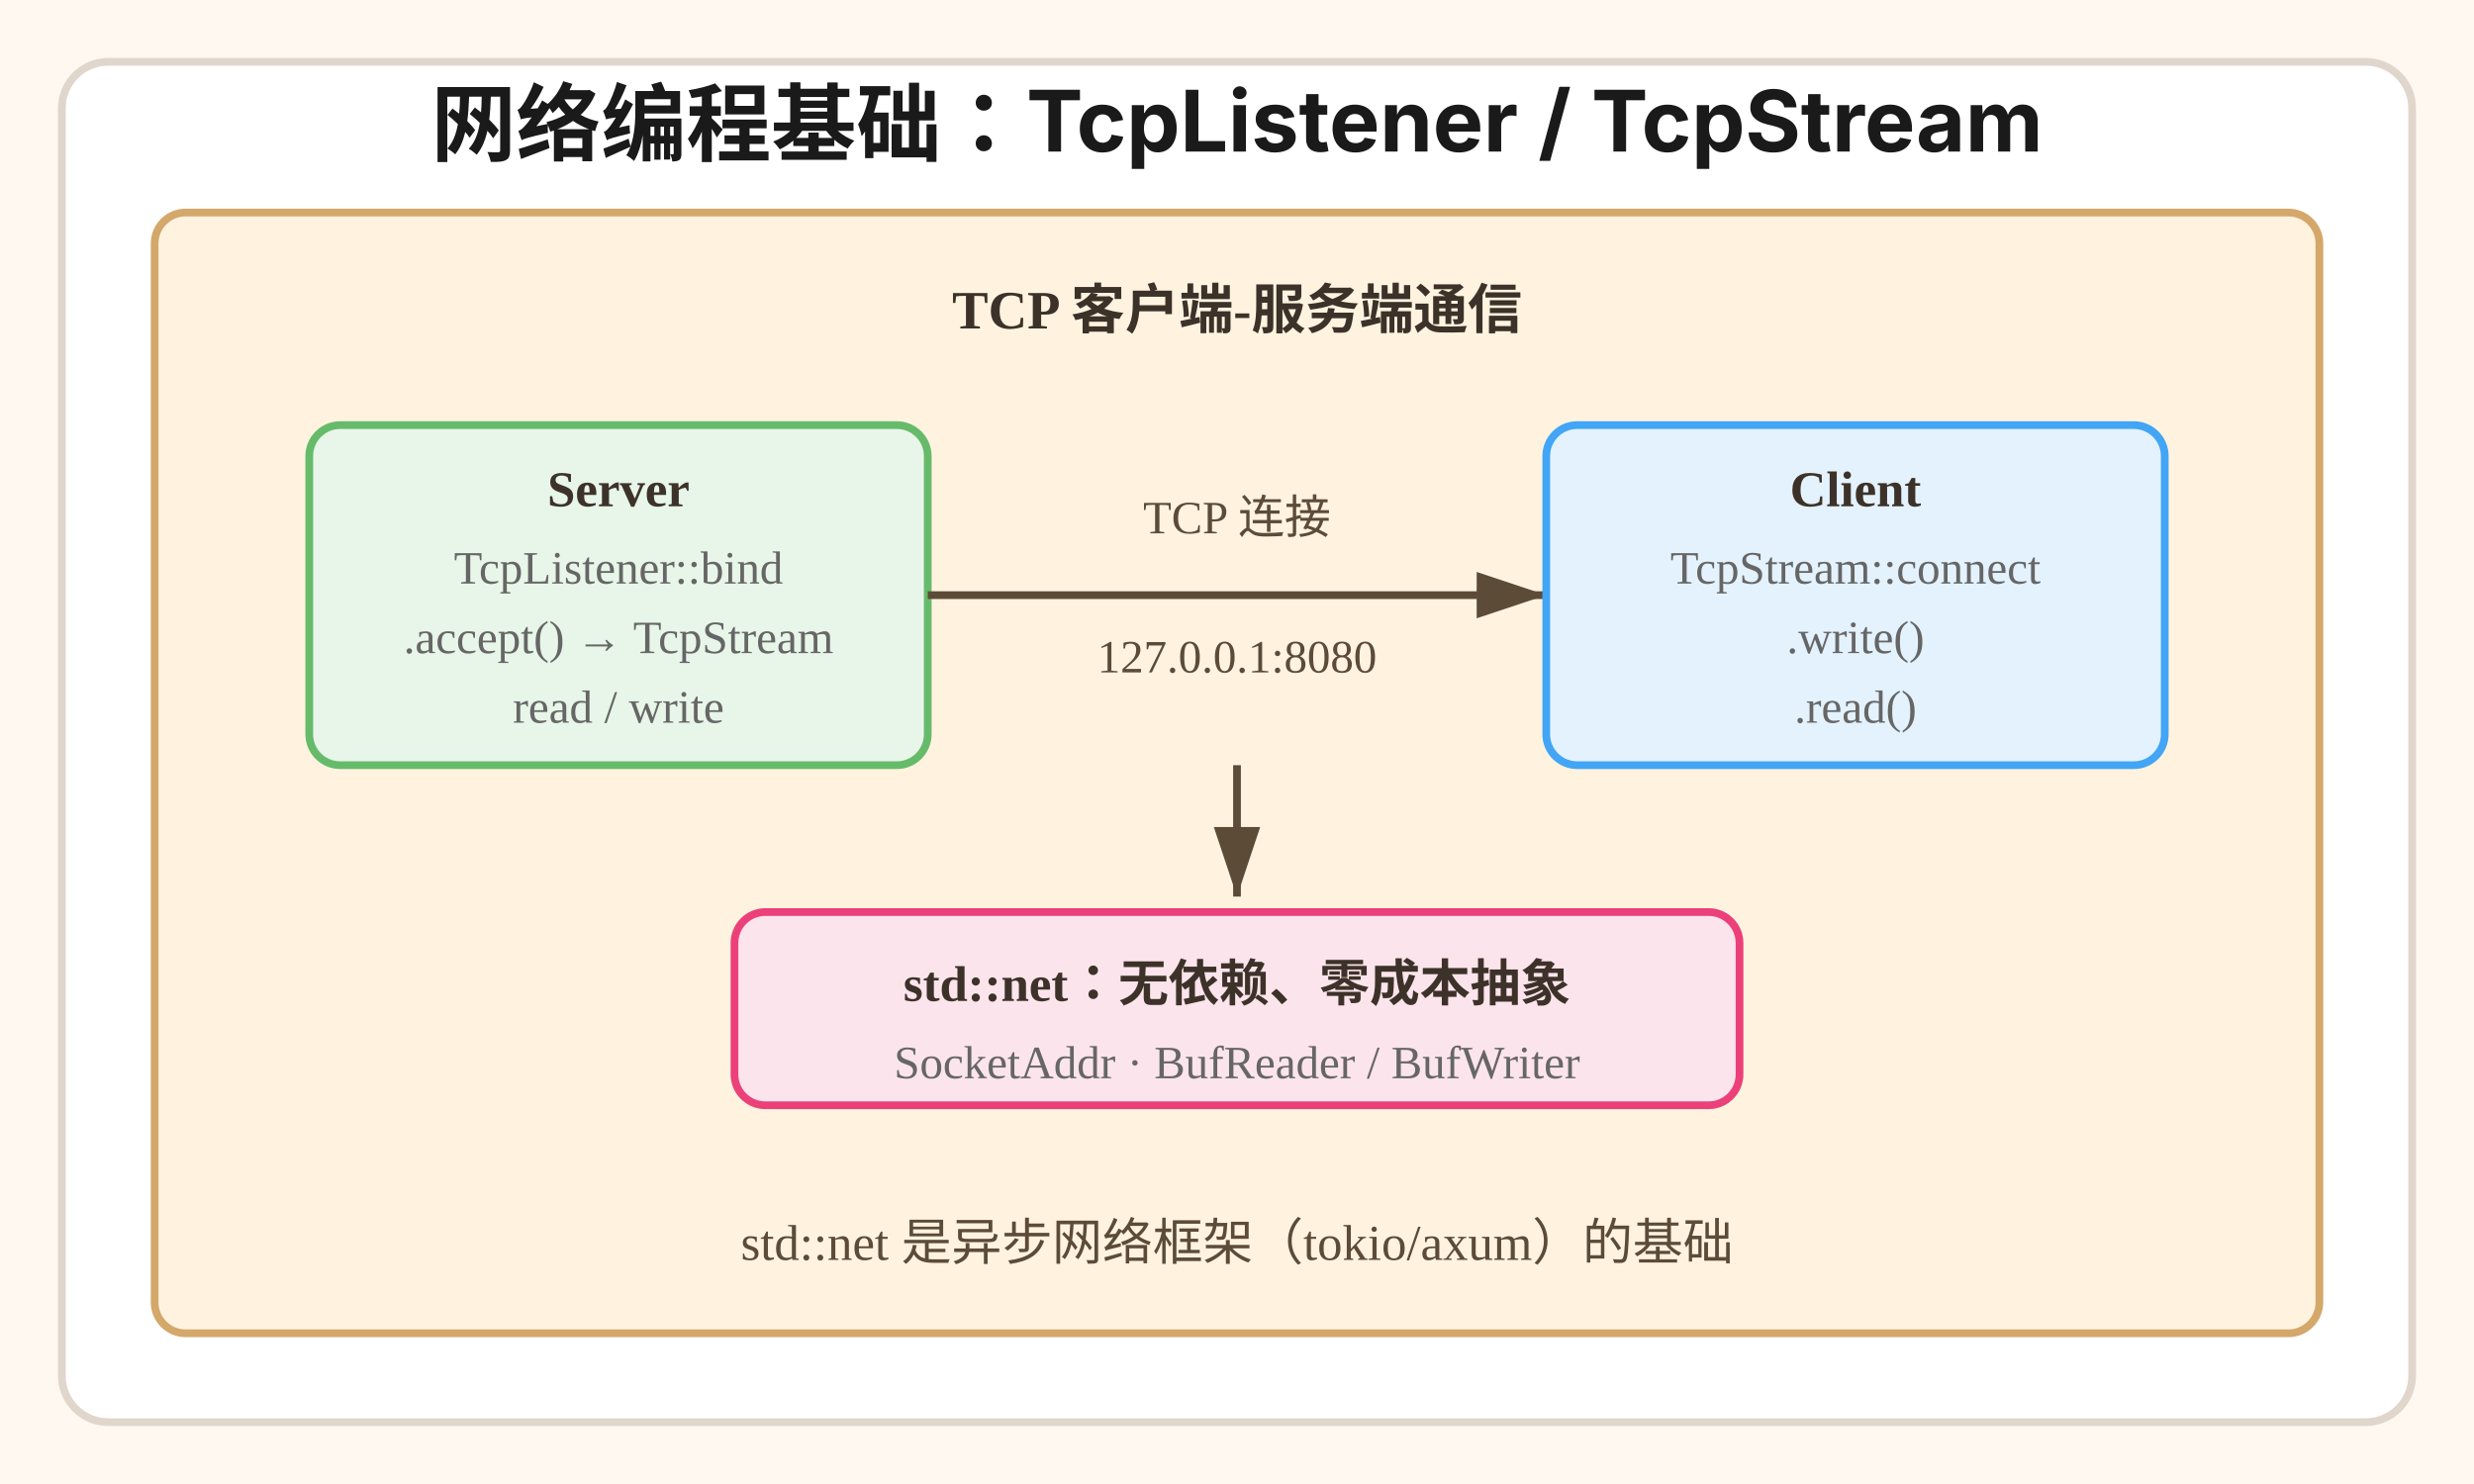
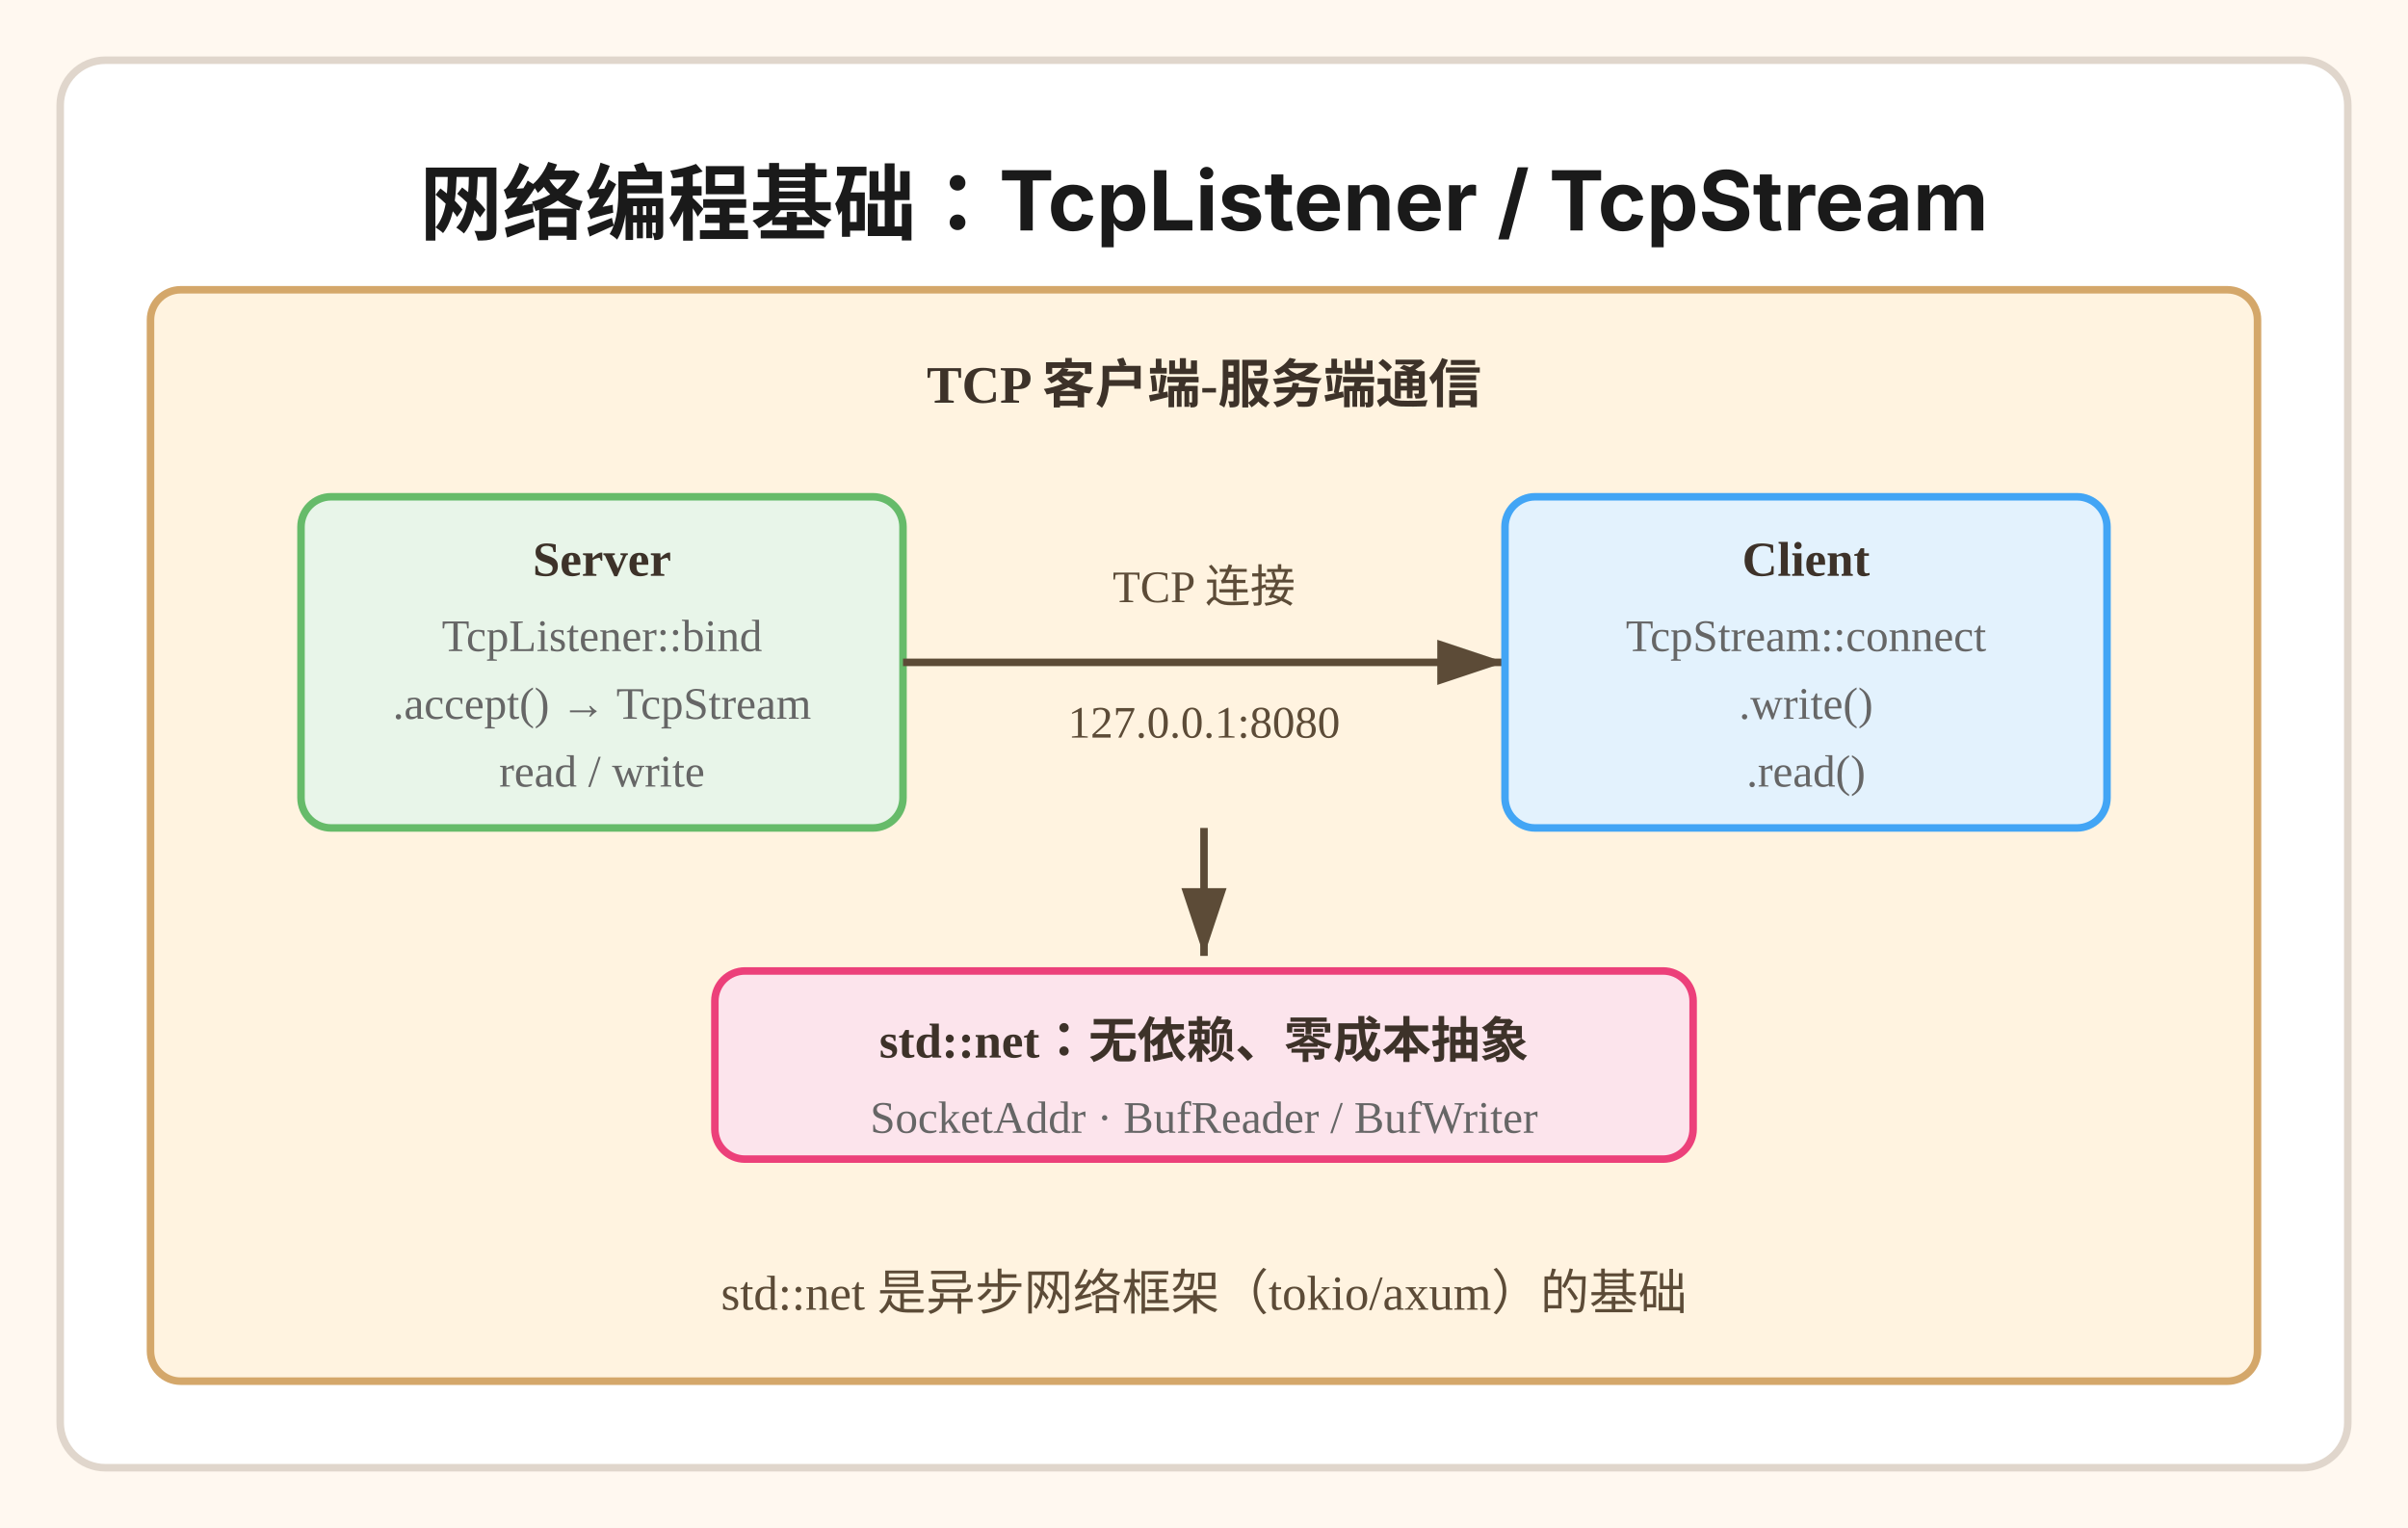
- <svg xmlns="http://www.w3.org/2000/svg" width="640" height="384" viewBox="0 0 640 384">
+ <svg xmlns="http://www.w3.org/2000/svg" width="640" height="406" viewBox="0 0 640 406">
  <defs>
    <style>
      .bg { fill: #fff8f0; }
      .card { fill: #ffffff; stroke: #e0d6cc; stroke-width: 2; }
      .title { font: bold 22px system-ui, -apple-system, sans-serif; fill: #1a1a1a; }
      .text { font: 15px system-ui, -apple-system, sans-serif; fill: #2a2a2a; }
      .code { font: 14px "SF Mono", Menlo, monospace; fill: #3a2a1a; }
      .label { font: 13px system-ui, -apple-system, sans-serif; fill: #5a5a5a; }
      .arrow { stroke: #7a6a5a; stroke-width: 2; fill: none; marker-end: url(#arrowhead); }
      .highlight { fill: #ffeacc; stroke: #ffaa55; stroke-width: 2; }
      .box { fill: #e8f4ff; stroke: #3399ff; stroke-width: 2; }
      .box2 { fill: #f0ffe8; stroke: #66bb33; stroke-width: 2; }
      .box3 { fill: #fff0f5; stroke: #dd5599; stroke-width: 2; }
    </style>
    <marker id="arrowhead" markerWidth="10" markerHeight="7" refX="9" refY="3.5" orient="auto">
      <polygon points="0 0, 10 3.5, 0 7" fill="#7a6a5a" />
    </marker>
    <marker id="arrow" markerWidth="10" markerHeight="10" refX="9" refY="3" orient="auto" markerUnits="strokeWidth">
      <path d="M0,0 L0,6 L9,3 z" fill="#5c4b37" />
    </marker>
  </defs>
-   <rect width="640" height="384" class="bg" />
-   <rect x="16" y="16" width="608" height="352" rx="12" class="card" />
-   <text x="320" y="40" text-anchor="middle" class="title">网络编程基础：TcpListener / TcpStream</text>
-   <rect x="40" y="55" width="560" height="290" fill="#fff3e0" stroke="#d4a76a" stroke-width="2" rx="8" />
-   <text x="320" y="85" font-size="14" font-weight="bold" fill="#3d3229" text-anchor="middle">TCP 客户端-服务端通信</text>
-   <rect x="80" y="110" width="160" height="88" fill="#e8f5e9" stroke="#66bb6a" stroke-width="2" rx="8" />
-   <text x="160" y="131" font-size="13" font-weight="bold" fill="#3d3229" text-anchor="middle">Server</text>
-   <text x="160" y="151" font-size="12" fill="#666" text-anchor="middle">TcpListener::bind</text>
-   <text x="160" y="169" font-size="12" fill="#666" text-anchor="middle">.accept() → TcpStream</text>
-   <text x="160" y="187" font-size="12" fill="#666" text-anchor="middle">read / write</text>
-   <line x1="240" y1="154" x2="400" y2="154" stroke="#5c4b37" stroke-width="2" marker-end="url(#arrow)" />
-   <text x="320" y="138" font-size="12" fill="#5c4b37" text-anchor="middle">TCP 连接</text>
-   <text x="320" y="174" font-size="12" fill="#5c4b37" text-anchor="middle">127.0.0.1:8080</text>
-   <rect x="400" y="110" width="160" height="88" fill="#e3f2fd" stroke="#42a5f5" stroke-width="2" rx="8" />
-   <text x="480" y="131" font-size="13" font-weight="bold" fill="#3d3229" text-anchor="middle">Client</text>
-   <text x="480" y="151" font-size="12" fill="#666" text-anchor="middle">TcpStream::connect</text>
-   <text x="480" y="169" font-size="12" fill="#666" text-anchor="middle">.write()</text>
-   <text x="480" y="187" font-size="12" fill="#666" text-anchor="middle">.read()</text>
-   <line x1="320" y1="198" x2="320" y2="232" stroke="#5c4b37" stroke-width="2" marker-end="url(#arrow)" />
-   <rect x="190" y="236" width="260" height="50" fill="#fce4ec" stroke="#ec407a" stroke-width="2" rx="8" />
-   <text x="320" y="259" font-size="13" font-weight="bold" fill="#3d3229" text-anchor="middle">std::net：无依赖、零成本抽象</text>
-   <text x="320" y="279" font-size="12" fill="#666" text-anchor="middle">SocketAddr · BufReader / BufWriter</text>
-   <text x="320" y="326" font-size="13" fill="#5c4b37" text-anchor="middle">std::net 是异步网络框架（tokio/axum）的基础</text>
+   <rect width="640" height="406" class="bg" />
+   <rect x="16" y="16" width="608" height="374" rx="12" class="card" />
+   <text x="320" y="62" text-anchor="middle" class="title">网络编程基础：TcpListener / TcpStream</text>
+   <rect x="40" y="77" width="560" height="290" fill="#fff3e0" stroke="#d4a76a" stroke-width="2" rx="8" />
+   <text x="320" y="107" font-size="14" font-weight="bold" fill="#3d3229" text-anchor="middle">TCP 客户端-服务端通信</text>
+   <rect x="80" y="132" width="160" height="88" fill="#e8f5e9" stroke="#66bb6a" stroke-width="2" rx="8" />
+   <text x="160" y="153" font-size="13" font-weight="bold" fill="#3d3229" text-anchor="middle">Server</text>
+   <text x="160" y="173" font-size="12" fill="#666" text-anchor="middle">TcpListener::bind</text>
+   <text x="160" y="191" font-size="12" fill="#666" text-anchor="middle">.accept() → TcpStream</text>
+   <text x="160" y="209" font-size="12" fill="#666" text-anchor="middle">read / write</text>
+   <line x1="240" y1="176" x2="400" y2="176" stroke="#5c4b37" stroke-width="2" marker-end="url(#arrow)" />
+   <text x="320" y="160" font-size="12" fill="#5c4b37" text-anchor="middle">TCP 连接</text>
+   <text x="320" y="196" font-size="12" fill="#5c4b37" text-anchor="middle">127.0.0.1:8080</text>
+   <rect x="400" y="132" width="160" height="88" fill="#e3f2fd" stroke="#42a5f5" stroke-width="2" rx="8" />
+   <text x="480" y="153" font-size="13" font-weight="bold" fill="#3d3229" text-anchor="middle">Client</text>
+   <text x="480" y="173" font-size="12" fill="#666" text-anchor="middle">TcpStream::connect</text>
+   <text x="480" y="191" font-size="12" fill="#666" text-anchor="middle">.write()</text>
+   <text x="480" y="209" font-size="12" fill="#666" text-anchor="middle">.read()</text>
+   <line x1="320" y1="220" x2="320" y2="254" stroke="#5c4b37" stroke-width="2" marker-end="url(#arrow)" />
+   <rect x="190" y="258" width="260" height="50" fill="#fce4ec" stroke="#ec407a" stroke-width="2" rx="8" />
+   <text x="320" y="281" font-size="13" font-weight="bold" fill="#3d3229" text-anchor="middle">std::net：无依赖、零成本抽象</text>
+   <text x="320" y="301" font-size="12" fill="#666" text-anchor="middle">SocketAddr · BufReader / BufWriter</text>
+   <text x="320" y="348" font-size="13" fill="#5c4b37" text-anchor="middle">std::net 是异步网络框架（tokio/axum）的基础</text>
</svg>
